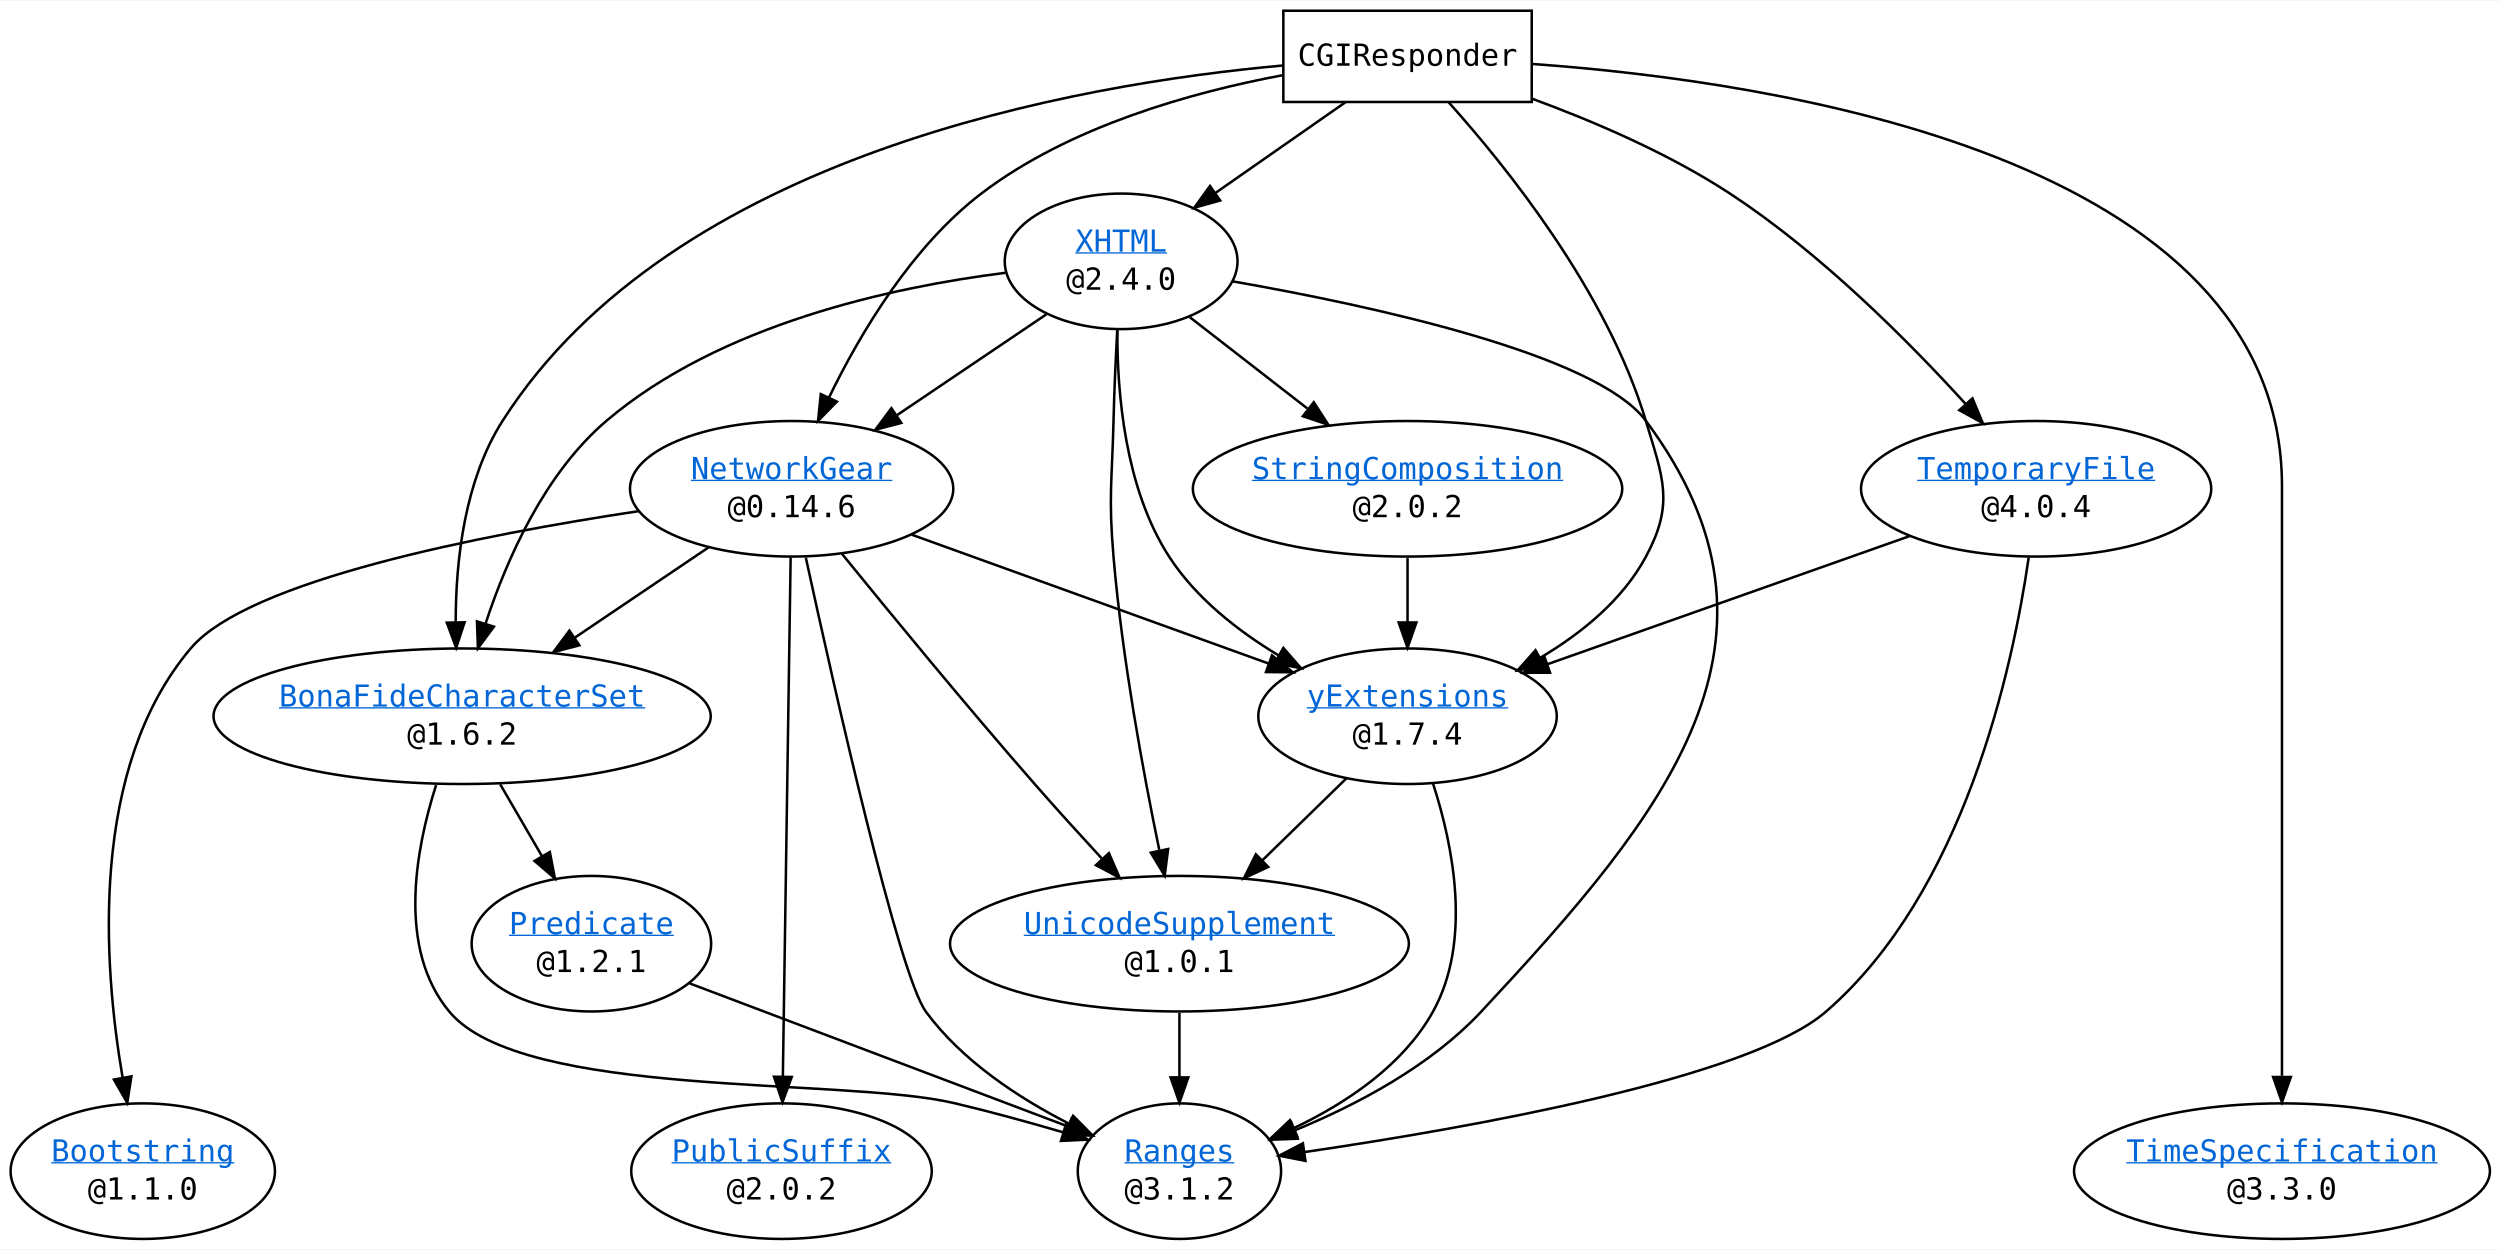
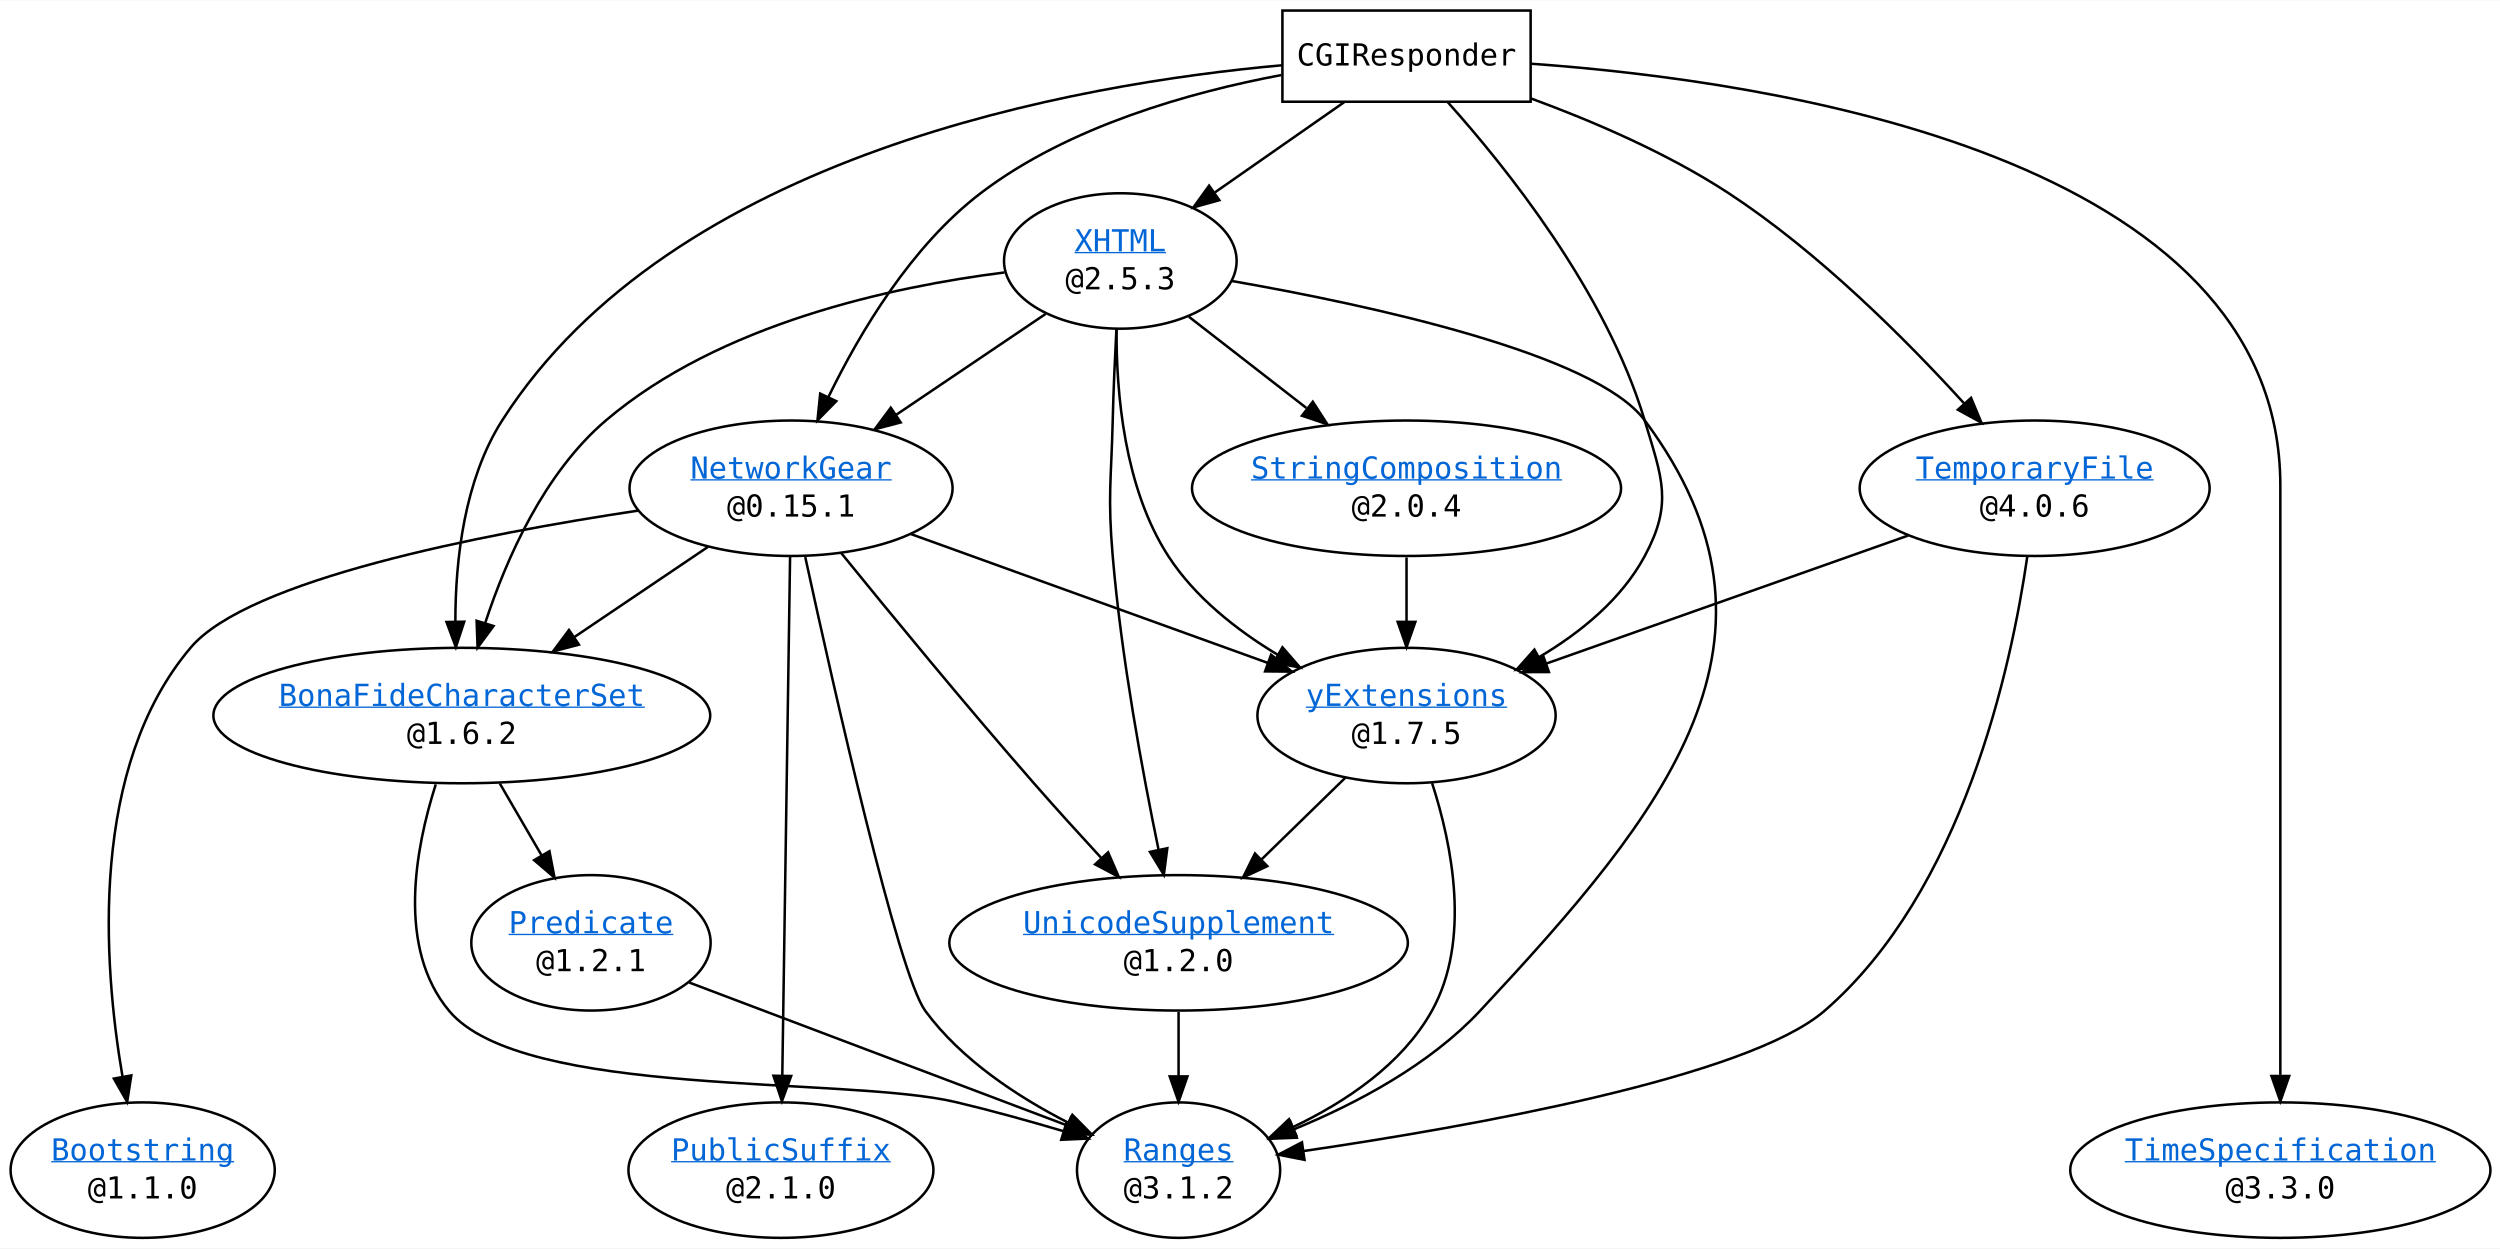
- <svg xmlns="http://www.w3.org/2000/svg" xmlns:xlink="http://www.w3.org/1999/xlink" width="986pt" height="493pt" viewBox="0.00 0.00 986.35 492.70">
+ <svg xmlns="http://www.w3.org/2000/svg" xmlns:xlink="http://www.w3.org/1999/xlink" width="987pt" height="493pt" viewBox="0.00 0.00 987.06 492.70">
  <style>
a.external_repository_anchor {
  fill: #0366d6;
  text-decoration: underline;
}
</style>
  <g id="graph0" class="graph" transform="scale(1 1) rotate(0) translate(4 488.7)">
-     <polygon fill="white" stroke="transparent" points="-4,4 -4,-488.7 982.35,-488.7 982.35,4 -4,4" />
+     <polygon fill="white" stroke="none" points="-4,4 -4,-488.7 983.06,-488.7 983.06,4 -4,4" />
    <g id="node1" class="node">
      <ellipse fill="none" stroke="black" cx="178.33" cy="-206.35" rx="98.08" ry="26.74" />
      <text text-anchor="middle" x="178.33" y="-210.15" font-family="monospace" font-size="12px">
        <a href="https://github.com/YOCKOW/SwiftBonaFideCharacterSet.git" xlink:href="https://github.com/YOCKOW/SwiftBonaFideCharacterSet.git" class="external_repository_anchor">BonaFideCharacterSet</a>
      </text>
      <text text-anchor="middle" x="178.33" y="-195.15" font-family="monospace" font-size="12px">@1.6.2</text>
    </g>
    <g id="node5" class="node">
      <ellipse fill="none" stroke="black" cx="229.33" cy="-116.61" rx="47.25" ry="26.74" />
      <text text-anchor="middle" x="229.33" y="-120.41" font-family="monospace" font-size="12px">
        <a href="https://github.com/YOCKOW/SwiftPredicate.git" xlink:href="https://github.com/YOCKOW/SwiftPredicate.git" class="external_repository_anchor">Predicate</a>
      </text>
      <text text-anchor="middle" x="229.33" y="-105.41" font-family="monospace" font-size="12px">@1.2.1</text>
    </g>
    <g id="edge1" class="edge">
      <path fill="none" stroke="black" d="M193.35,-179.5C198.52,-170.61 204.38,-160.53 209.85,-151.12" />
      <polygon fill="black" stroke="black" points="212.93,-152.78 214.93,-142.37 206.88,-149.26 212.93,-152.78" />
    </g>
    <g id="node7" class="node">
      <ellipse fill="none" stroke="black" cx="461.33" cy="-26.87" rx="40.11" ry="26.74" />
      <text text-anchor="middle" x="461.33" y="-30.67" font-family="monospace" font-size="12px">
        <a href="https://github.com/YOCKOW/SwiftRanges.git" xlink:href="https://github.com/YOCKOW/SwiftRanges.git" class="external_repository_anchor">Ranges</a>
      </text>
      <text text-anchor="middle" x="461.33" y="-15.67" font-family="monospace" font-size="12px">@3.1.2</text>
    </g>
    <g id="edge2" class="edge">
-       <path fill="none" stroke="black" d="M168.05,-179.18C159.82,-153.4 152.72,-114.41 173.33,-89.74 202.14,-55.25 328.58,-64.03 372.33,-53.74 386.44,-50.42 401.65,-46.23 415.43,-42.2" />
-       <polygon fill="black" stroke="black" points="416.59,-45.51 425.18,-39.3 414.6,-38.8 416.59,-45.51" />
+       <path fill="none" stroke="black" d="M168.05,-179.17C159.82,-153.4 152.71,-114.4 173.33,-89.74 202.29,-55.09 329.38,-64.12 373.33,-53.74 387.29,-50.44 402.33,-46.26 415.96,-42.22" />
+       <polygon fill="black" stroke="black" points="417.03,-45.56 425.59,-39.33 415.01,-38.85 417.03,-45.56" />
    </g>
    <g id="node2" class="node">
      <ellipse fill="none" stroke="black" cx="52.33" cy="-26.87" rx="52.15" ry="26.74" />
      <text text-anchor="middle" x="52.33" y="-30.67" font-family="monospace" font-size="12px">
        <a href="https://github.com/YOCKOW/SwiftBootstring.git" xlink:href="https://github.com/YOCKOW/SwiftBootstring.git" class="external_repository_anchor">Bootstring</a>
      </text>
      <text text-anchor="middle" x="52.33" y="-15.67" font-family="monospace" font-size="12px">@1.1.0</text>
    </g>
    <g id="node3" class="node">
      <polygon fill="none" stroke="black" points="600.33,-484.7 502.33,-484.7 502.33,-448.7 600.33,-448.7 600.33,-484.7" />
      <text text-anchor="middle" x="551.33" y="-463" font-family="monospace" font-size="12px">CGIResponder</text>
    </g>
    <g id="edge3" class="edge">
      <path fill="none" stroke="black" d="M502.16,-463.1C421.08,-455.8 261.59,-428.11 194.33,-322.96 179.3,-299.47 175.8,-267.82 175.79,-243.58" />
      <polygon fill="black" stroke="black" points="179.29,-243.41 175.98,-233.35 172.29,-243.28 179.29,-243.41" />
    </g>
    <g id="node4" class="node">
      <ellipse fill="none" stroke="black" cx="308.33" cy="-296.09" rx="63.78" ry="26.74" />
      <text text-anchor="middle" x="308.33" y="-299.89" font-family="monospace" font-size="12px">
        <a href="https://github.com/YOCKOW/SwiftNetworkGear.git" xlink:href="https://github.com/YOCKOW/SwiftNetworkGear.git" class="external_repository_anchor">NetworkGear</a>
      </text>
-       <text text-anchor="middle" x="308.33" y="-284.89" font-family="monospace" font-size="12px">@0.14.6</text>
+       <text text-anchor="middle" x="308.33" y="-284.89" font-family="monospace" font-size="12px">@0.15.1</text>
    </g>
    <g id="edge4" class="edge">
      <path fill="none" stroke="black" d="M501.99,-459.25C466.13,-452.52 418.01,-439.09 383.33,-412.7 355.86,-391.8 335.53,-357.73 323.01,-331.98" />
      <polygon fill="black" stroke="black" points="326.18,-330.48 318.76,-322.91 319.84,-333.45 326.18,-330.48" />
    </g>
    <g id="node9" class="node">
      <ellipse fill="none" stroke="black" cx="799.33" cy="-296.09" rx="69.09" ry="26.74" />
      <text text-anchor="middle" x="799.33" y="-299.89" font-family="monospace" font-size="12px">
        <a href="https://github.com/YOCKOW/SwiftTemporaryFile.git" xlink:href="https://github.com/YOCKOW/SwiftTemporaryFile.git" class="external_repository_anchor">TemporaryFile</a>
      </text>
-       <text text-anchor="middle" x="799.33" y="-284.89" font-family="monospace" font-size="12px">@4.0.4</text>
+       <text text-anchor="middle" x="799.33" y="-284.89" font-family="monospace" font-size="12px">@4.0.6</text>
    </g>
    <g id="edge5" class="edge">
      <path fill="none" stroke="black" d="M600.45,-450C624.92,-441.01 654.33,-428.39 678.33,-412.7 714.03,-389.36 748.58,-354.77 771.55,-329.51" />
      <polygon fill="black" stroke="black" points="774.22,-331.77 778.3,-321.99 769.02,-327.09 774.22,-331.77" />
    </g>
    <g id="node10" class="node">
-       <ellipse fill="none" stroke="black" cx="896.33" cy="-26.87" rx="82.05" ry="26.74" />
+       <ellipse fill="none" stroke="black" cx="896.33" cy="-26.87" rx="82.96" ry="26.74" />
      <text text-anchor="middle" x="896.33" y="-30.67" font-family="monospace" font-size="12px">
        <a href="https://github.com/YOCKOW/SwiftTimeSpecification.git" xlink:href="https://github.com/YOCKOW/SwiftTimeSpecification.git" class="external_repository_anchor">TimeSpecification</a>
      </text>
      <text text-anchor="middle" x="896.33" y="-15.67" font-family="monospace" font-size="12px">@3.3.0</text>
    </g>
    <g id="edge6" class="edge">
      <path fill="none" stroke="black" d="M600.39,-463.71C695.64,-456.95 896.33,-427.26 896.33,-297.09 896.33,-297.09 896.33,-297.09 896.33,-205.35 896.33,-156.62 896.33,-100.37 896.33,-64.48" />
      <polygon fill="black" stroke="black" points="899.83,-64.03 896.33,-54.03 892.83,-64.03 899.83,-64.03" />
    </g>
    <g id="node12" class="node">
      <ellipse fill="none" stroke="black" cx="438.33" cy="-385.83" rx="45.92" ry="26.74" />
      <text text-anchor="middle" x="438.33" y="-389.63" font-family="monospace" font-size="12px">
        <a href="https://github.com/YOCKOW/SwiftXHTML.git" xlink:href="https://github.com/YOCKOW/SwiftXHTML.git" class="external_repository_anchor">XHTML</a>
      </text>
-       <text text-anchor="middle" x="438.33" y="-374.63" font-family="monospace" font-size="12px">@2.4.0</text>
+       <text text-anchor="middle" x="438.33" y="-374.63" font-family="monospace" font-size="12px">@2.5.3</text>
    </g>
    <g id="edge7" class="edge">
      <path fill="none" stroke="black" d="M526.81,-448.59C511.88,-438.17 492.52,-424.66 475.71,-412.93" />
      <polygon fill="black" stroke="black" points="477.4,-409.83 467.19,-406.98 473.39,-415.57 477.4,-409.83" />
    </g>
    <g id="node13" class="node">
      <ellipse fill="none" stroke="black" cx="551.33" cy="-206.35" rx="58.88" ry="26.74" />
      <text text-anchor="middle" x="551.33" y="-210.15" font-family="monospace" font-size="12px">
        <a href="https://github.com/YOCKOW/ySwiftExtensions.git" xlink:href="https://github.com/YOCKOW/ySwiftExtensions.git" class="external_repository_anchor">yExtensions</a>
      </text>
-       <text text-anchor="middle" x="551.33" y="-195.15" font-family="monospace" font-size="12px">@1.7.4</text>
+       <text text-anchor="middle" x="551.33" y="-195.15" font-family="monospace" font-size="12px">@1.7.5</text>
    </g>
    <g id="edge8" class="edge">
      <path fill="none" stroke="black" d="M567.58,-448.54C590.2,-423.35 630.08,-373.84 645.33,-322.96 652.18,-300.08 656.66,-290.25 645.33,-269.22 636.18,-252.24 620.1,-239.16 603.81,-229.49" />
      <polygon fill="black" stroke="black" points="605.22,-226.27 594.78,-224.47 601.82,-232.39 605.22,-226.27" />
    </g>
    <g id="edge9" class="edge">
      <path fill="none" stroke="black" d="M275.52,-272.95C259.49,-262.13 239.96,-248.95 222.63,-237.25" />
      <polygon fill="black" stroke="black" points="224.57,-234.34 214.32,-231.65 220.65,-240.14 224.57,-234.34" />
    </g>
    <g id="edge10" class="edge">
      <path fill="none" stroke="black" d="M248.1,-287.29C185.64,-277.88 94,-259.93 71.33,-233.22 31.24,-185.99 36.66,-108.8 44.38,-63.72" />
      <polygon fill="black" stroke="black" points="47.84,-64.27 46.21,-53.8 40.96,-63 47.84,-64.27" />
    </g>
    <g id="node6" class="node">
-       <ellipse fill="none" stroke="black" cx="304.33" cy="-26.87" rx="59.29" ry="26.74" />
+       <ellipse fill="none" stroke="black" cx="304.33" cy="-26.87" rx="60.21" ry="26.74" />
      <text text-anchor="middle" x="304.33" y="-30.67" font-family="monospace" font-size="12px">
        <a href="https://github.com/YOCKOW/SwiftPublicSuffix.git" xlink:href="https://github.com/YOCKOW/SwiftPublicSuffix.git" class="external_repository_anchor">PublicSuffix</a>
      </text>
-       <text text-anchor="middle" x="304.33" y="-15.67" font-family="monospace" font-size="12px">@2.0.2</text>
+       <text text-anchor="middle" x="304.33" y="-15.67" font-family="monospace" font-size="12px">@2.1.0</text>
    </g>
    <g id="edge11" class="edge">
      <path fill="none" stroke="black" d="M307.94,-268.98C307.22,-221.09 305.69,-119.1 304.87,-64.37" />
      <polygon fill="black" stroke="black" points="308.37,-64.03 304.72,-54.08 301.37,-64.14 308.37,-64.03" />
    </g>
    <g id="edge12" class="edge">
      <path fill="none" stroke="black" d="M313.93,-268.93C325.24,-216.92 350.63,-104.27 361.33,-89.74 375.54,-70.44 397.75,-55.83 417.63,-45.67" />
      <polygon fill="black" stroke="black" points="419.4,-48.7 426.86,-41.17 416.34,-42.4 419.4,-48.7" />
    </g>
    <g id="node11" class="node">
      <ellipse fill="none" stroke="black" cx="461.33" cy="-116.61" rx="90.52" ry="26.74" />
      <text text-anchor="middle" x="461.33" y="-120.41" font-family="monospace" font-size="12px">
        <a href="https://github.com/YOCKOW/SwiftUnicodeSupplement.git" xlink:href="https://github.com/YOCKOW/SwiftUnicodeSupplement.git" class="external_repository_anchor">UnicodeSupplement</a>
      </text>
-       <text text-anchor="middle" x="461.33" y="-105.41" font-family="monospace" font-size="12px">@1.0.1</text>
+       <text text-anchor="middle" x="461.33" y="-105.41" font-family="monospace" font-size="12px">@1.2.0</text>
    </g>
    <g id="edge13" class="edge">
      <path fill="none" stroke="black" d="M328.19,-270.43C347.36,-246.81 377.36,-210.31 404.33,-179.48 412.74,-169.86 422.06,-159.59 430.69,-150.24" />
      <polygon fill="black" stroke="black" points="433.51,-152.34 437.73,-142.63 428.37,-147.59 433.51,-152.34" />
    </g>
    <g id="edge14" class="edge">
      <path fill="none" stroke="black" d="M355.76,-277.96C396.12,-263.39 454.12,-242.45 496.47,-227.16" />
      <polygon fill="black" stroke="black" points="497.85,-230.38 506.07,-223.69 495.48,-223.79 497.85,-230.38" />
    </g>
    <g id="edge15" class="edge">
      <path fill="none" stroke="black" d="M268.16,-100.92C309.41,-85.32 374.5,-60.71 417.54,-44.43" />
      <polygon fill="black" stroke="black" points="418.8,-47.7 426.91,-40.88 416.32,-41.15 418.8,-47.7" />
    </g>
    <g id="node8" class="node">
      <ellipse fill="none" stroke="black" cx="551.33" cy="-296.09" rx="84.71" ry="26.74" />
      <text text-anchor="middle" x="551.33" y="-299.89" font-family="monospace" font-size="12px">
        <a href="https://github.com/YOCKOW/SwiftStringComposition.git" xlink:href="https://github.com/YOCKOW/SwiftStringComposition.git" class="external_repository_anchor">StringComposition</a>
      </text>
-       <text text-anchor="middle" x="551.33" y="-284.89" font-family="monospace" font-size="12px">@2.0.2</text>
+       <text text-anchor="middle" x="551.33" y="-284.89" font-family="monospace" font-size="12px">@2.0.4</text>
    </g>
    <g id="edge16" class="edge">
      <path fill="none" stroke="black" d="M551.33,-268.77C551.33,-260.8 551.33,-251.91 551.33,-243.42" />
      <polygon fill="black" stroke="black" points="554.83,-243.35 551.33,-233.35 547.83,-243.35 554.83,-243.35" />
    </g>
    <g id="edge17" class="edge">
      <path fill="none" stroke="black" d="M796.4,-268.97C790.05,-225.12 770.89,-136.87 716.33,-89.74 685.85,-63.42 575.85,-43.95 510.7,-34.41" />
      <polygon fill="black" stroke="black" points="511.05,-30.93 500.65,-32.97 510.05,-37.86 511.05,-30.93" />
    </g>
    <g id="edge18" class="edge">
      <path fill="none" stroke="black" d="M749.44,-277.44C708.1,-262.82 649.41,-242.05 606.64,-226.92" />
      <polygon fill="black" stroke="black" points="607.55,-223.53 596.96,-223.49 605.22,-230.13 607.55,-223.53" />
    </g>
    <g id="edge19" class="edge">
      <path fill="none" stroke="black" d="M461.33,-89.29C461.33,-81.32 461.33,-72.43 461.33,-63.94" />
      <polygon fill="black" stroke="black" points="464.83,-63.87 461.33,-53.87 457.83,-63.87 464.83,-63.87" />
    </g>
    <g id="edge20" class="edge">
      <path fill="none" stroke="black" d="M392.63,-381.3C347.89,-375.66 280.11,-361.01 235.33,-322.96 210.94,-302.24 196.01,-268.59 187.58,-242.92" />
      <polygon fill="black" stroke="black" points="190.86,-241.69 184.56,-233.17 184.18,-243.76 190.86,-241.69" />
    </g>
    <g id="edge21" class="edge">
      <path fill="none" stroke="black" d="M408.83,-364.92C391.34,-353.12 368.9,-337.98 349.67,-324.99" />
      <polygon fill="black" stroke="black" points="351.61,-322.08 341.37,-319.39 347.7,-327.89 351.61,-322.08" />
    </g>
    <g id="edge22" class="edge">
      <path fill="none" stroke="black" d="M482.44,-377.91C537.21,-368.31 625.83,-349.13 645.33,-322.96 709.6,-236.66 653.72,-168.42 580.33,-89.74 560.34,-68.32 531.26,-53.01 506.85,-42.98" />
      <polygon fill="black" stroke="black" points="508,-39.67 497.41,-39.26 505.43,-46.18 508,-39.67" />
    </g>
    <g id="edge23" class="edge">
      <path fill="none" stroke="black" d="M465.39,-363.81C479.28,-353.04 496.45,-339.7 511.78,-327.79" />
      <polygon fill="black" stroke="black" points="514.33,-330.25 520.08,-321.35 510.04,-324.72 514.33,-330.25" />
    </g>
    <g id="edge24" class="edge">
      <path fill="none" stroke="black" d="M436.79,-358.95C436.21,-347.87 435.61,-334.79 435.33,-322.96 434.75,-299.08 433.3,-293.02 435.33,-269.22 438.72,-229.35 447.05,-184.22 453.37,-153.64" />
      <polygon fill="black" stroke="black" points="456.88,-153.97 455.51,-143.46 450.03,-152.52 456.88,-153.97" />
    </g>
    <g id="edge25" class="edge">
      <path fill="none" stroke="black" d="M436.85,-358.83C436.69,-333.9 439.83,-296.18 457.33,-269.22 467.83,-253.04 484.21,-240.14 500.37,-230.4" />
      <polygon fill="black" stroke="black" points="502.34,-233.3 509.29,-225.31 498.87,-227.22 502.34,-233.3" />
    </g>
    <g id="edge26" class="edge">
      <path fill="none" stroke="black" d="M561.41,-179.72C569.38,-155.07 576.82,-117.55 561.33,-89.74 549.52,-68.55 527.13,-53.71 506.53,-43.88" />
      <polygon fill="black" stroke="black" points="507.79,-40.61 497.24,-39.71 504.93,-46.99 507.79,-40.61" />
    </g>
    <g id="edge27" class="edge">
      <path fill="none" stroke="black" d="M527.21,-181.84C517.05,-171.94 505.08,-160.26 494.14,-149.6" />
      <polygon fill="black" stroke="black" points="496.37,-146.89 486.77,-142.42 491.49,-151.9 496.37,-146.89" />
    </g>
  </g>
</svg>
